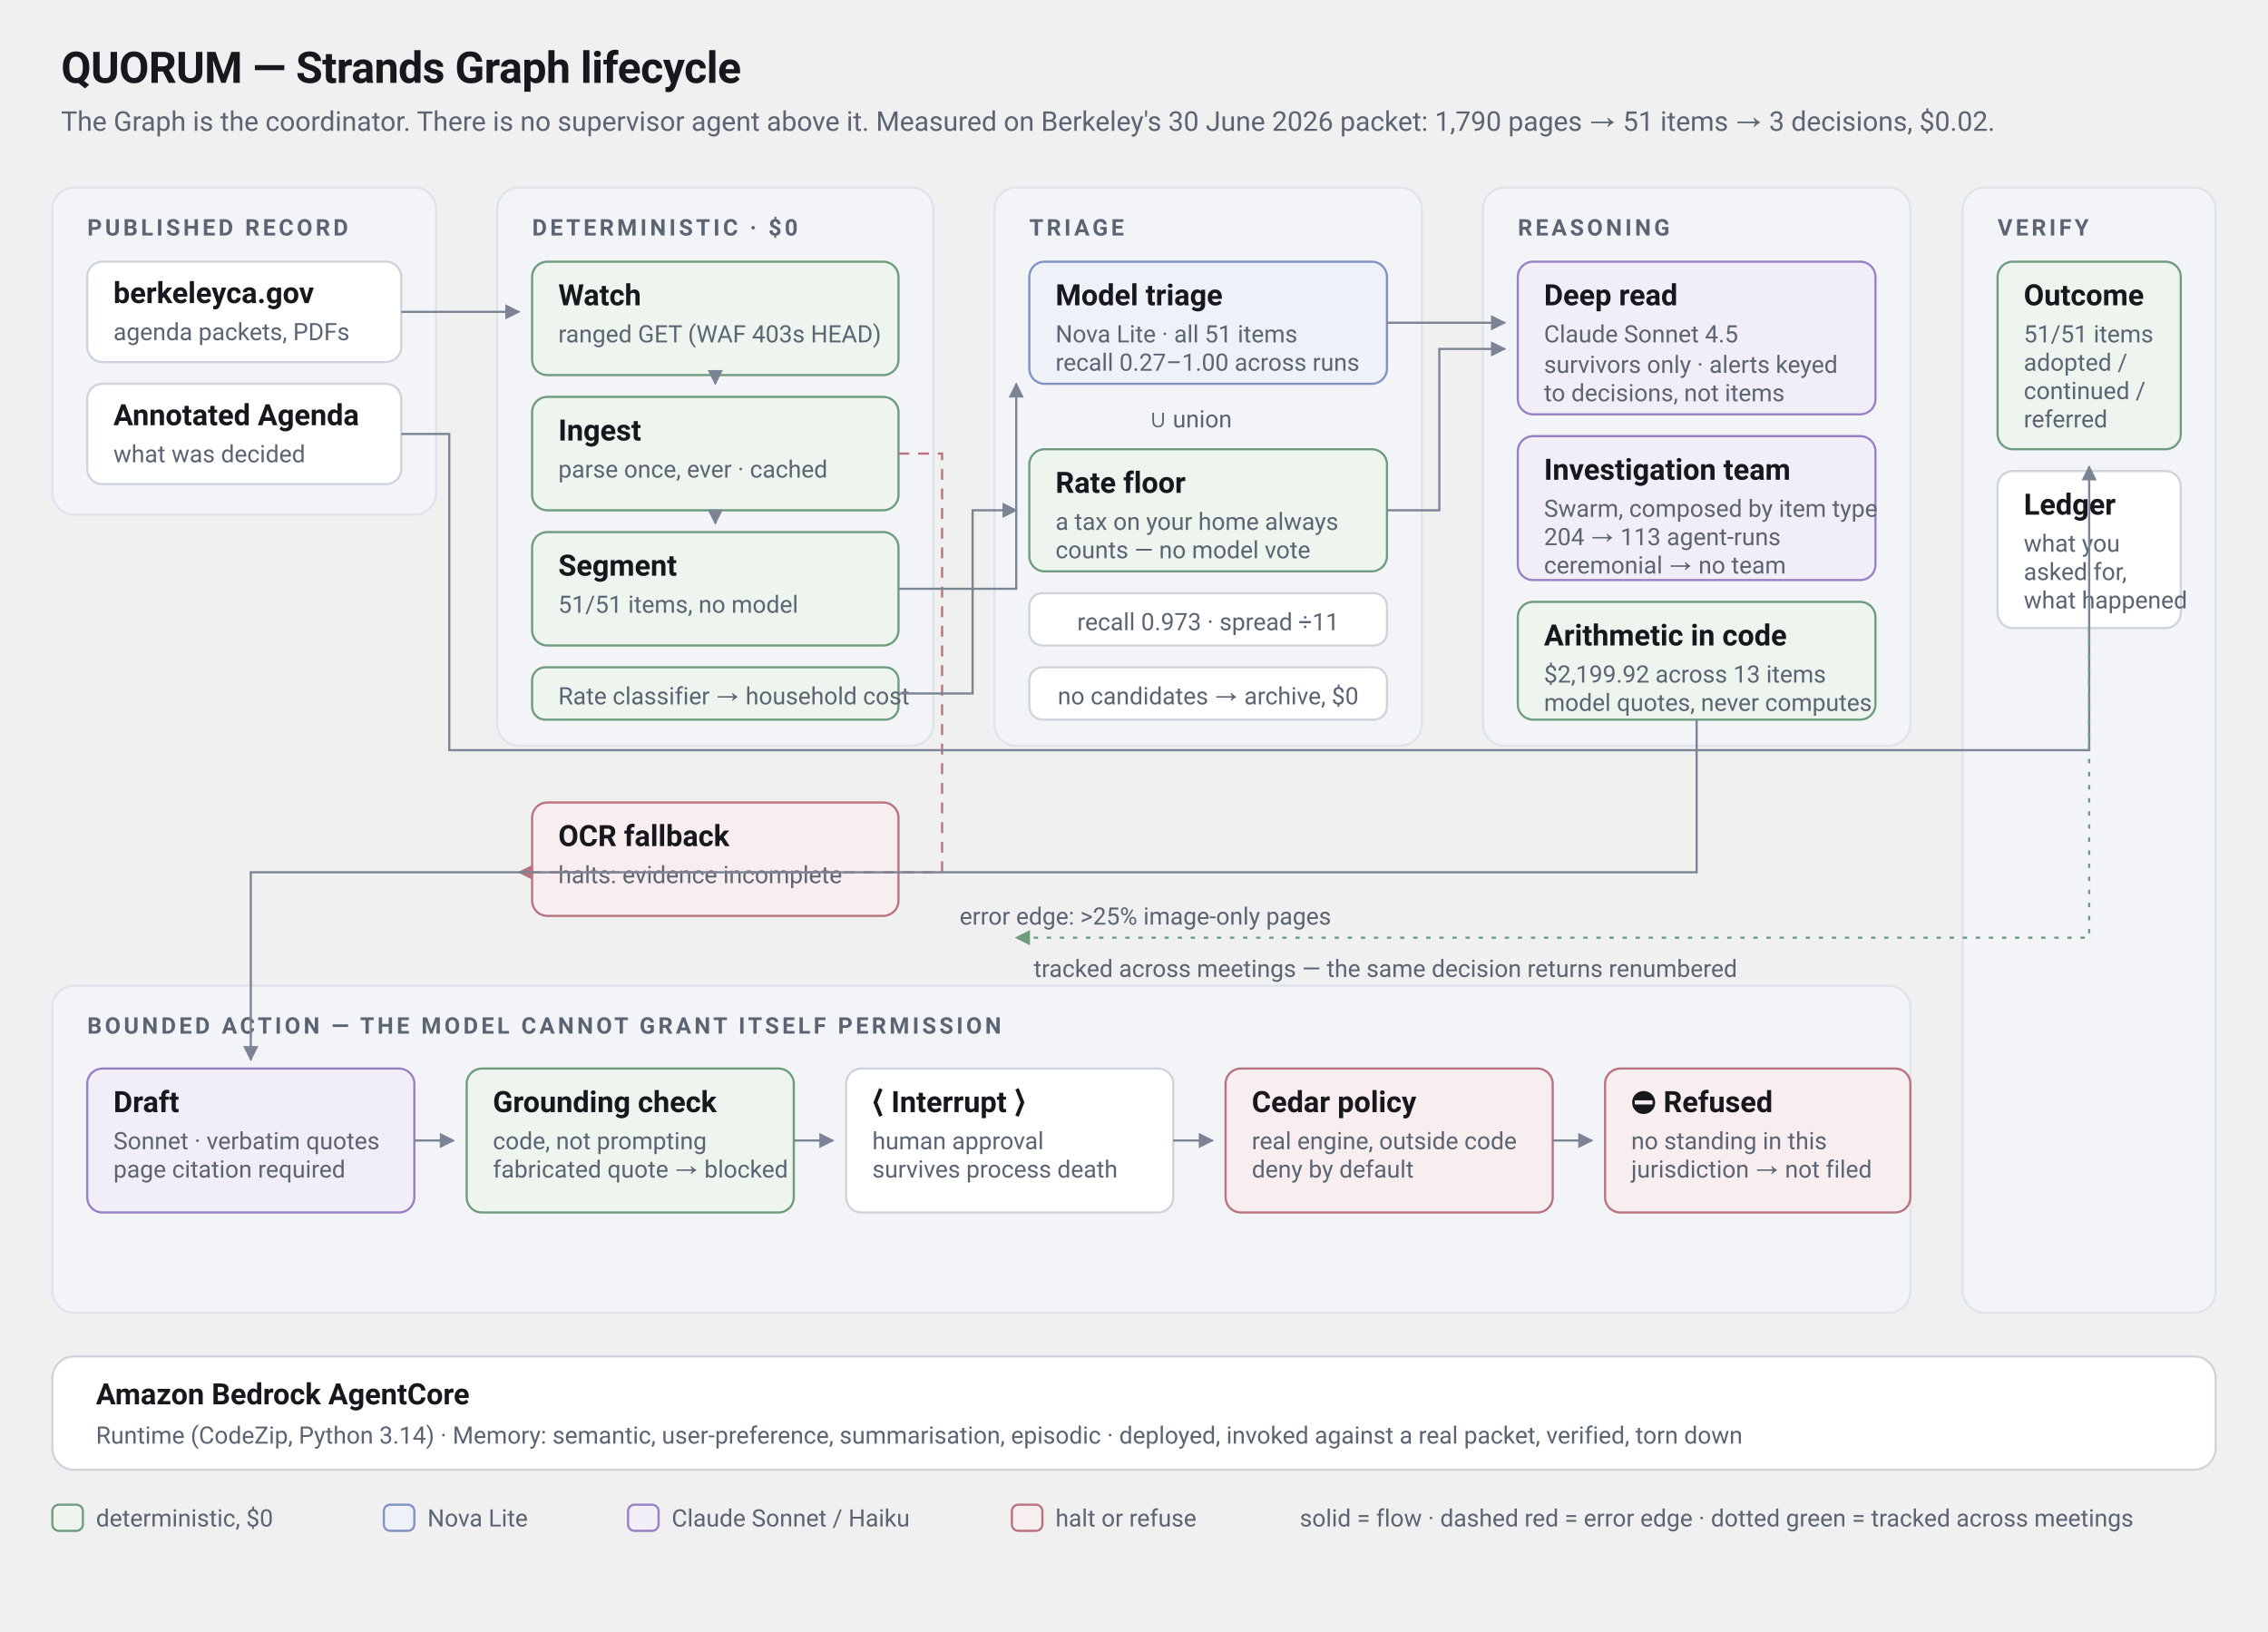
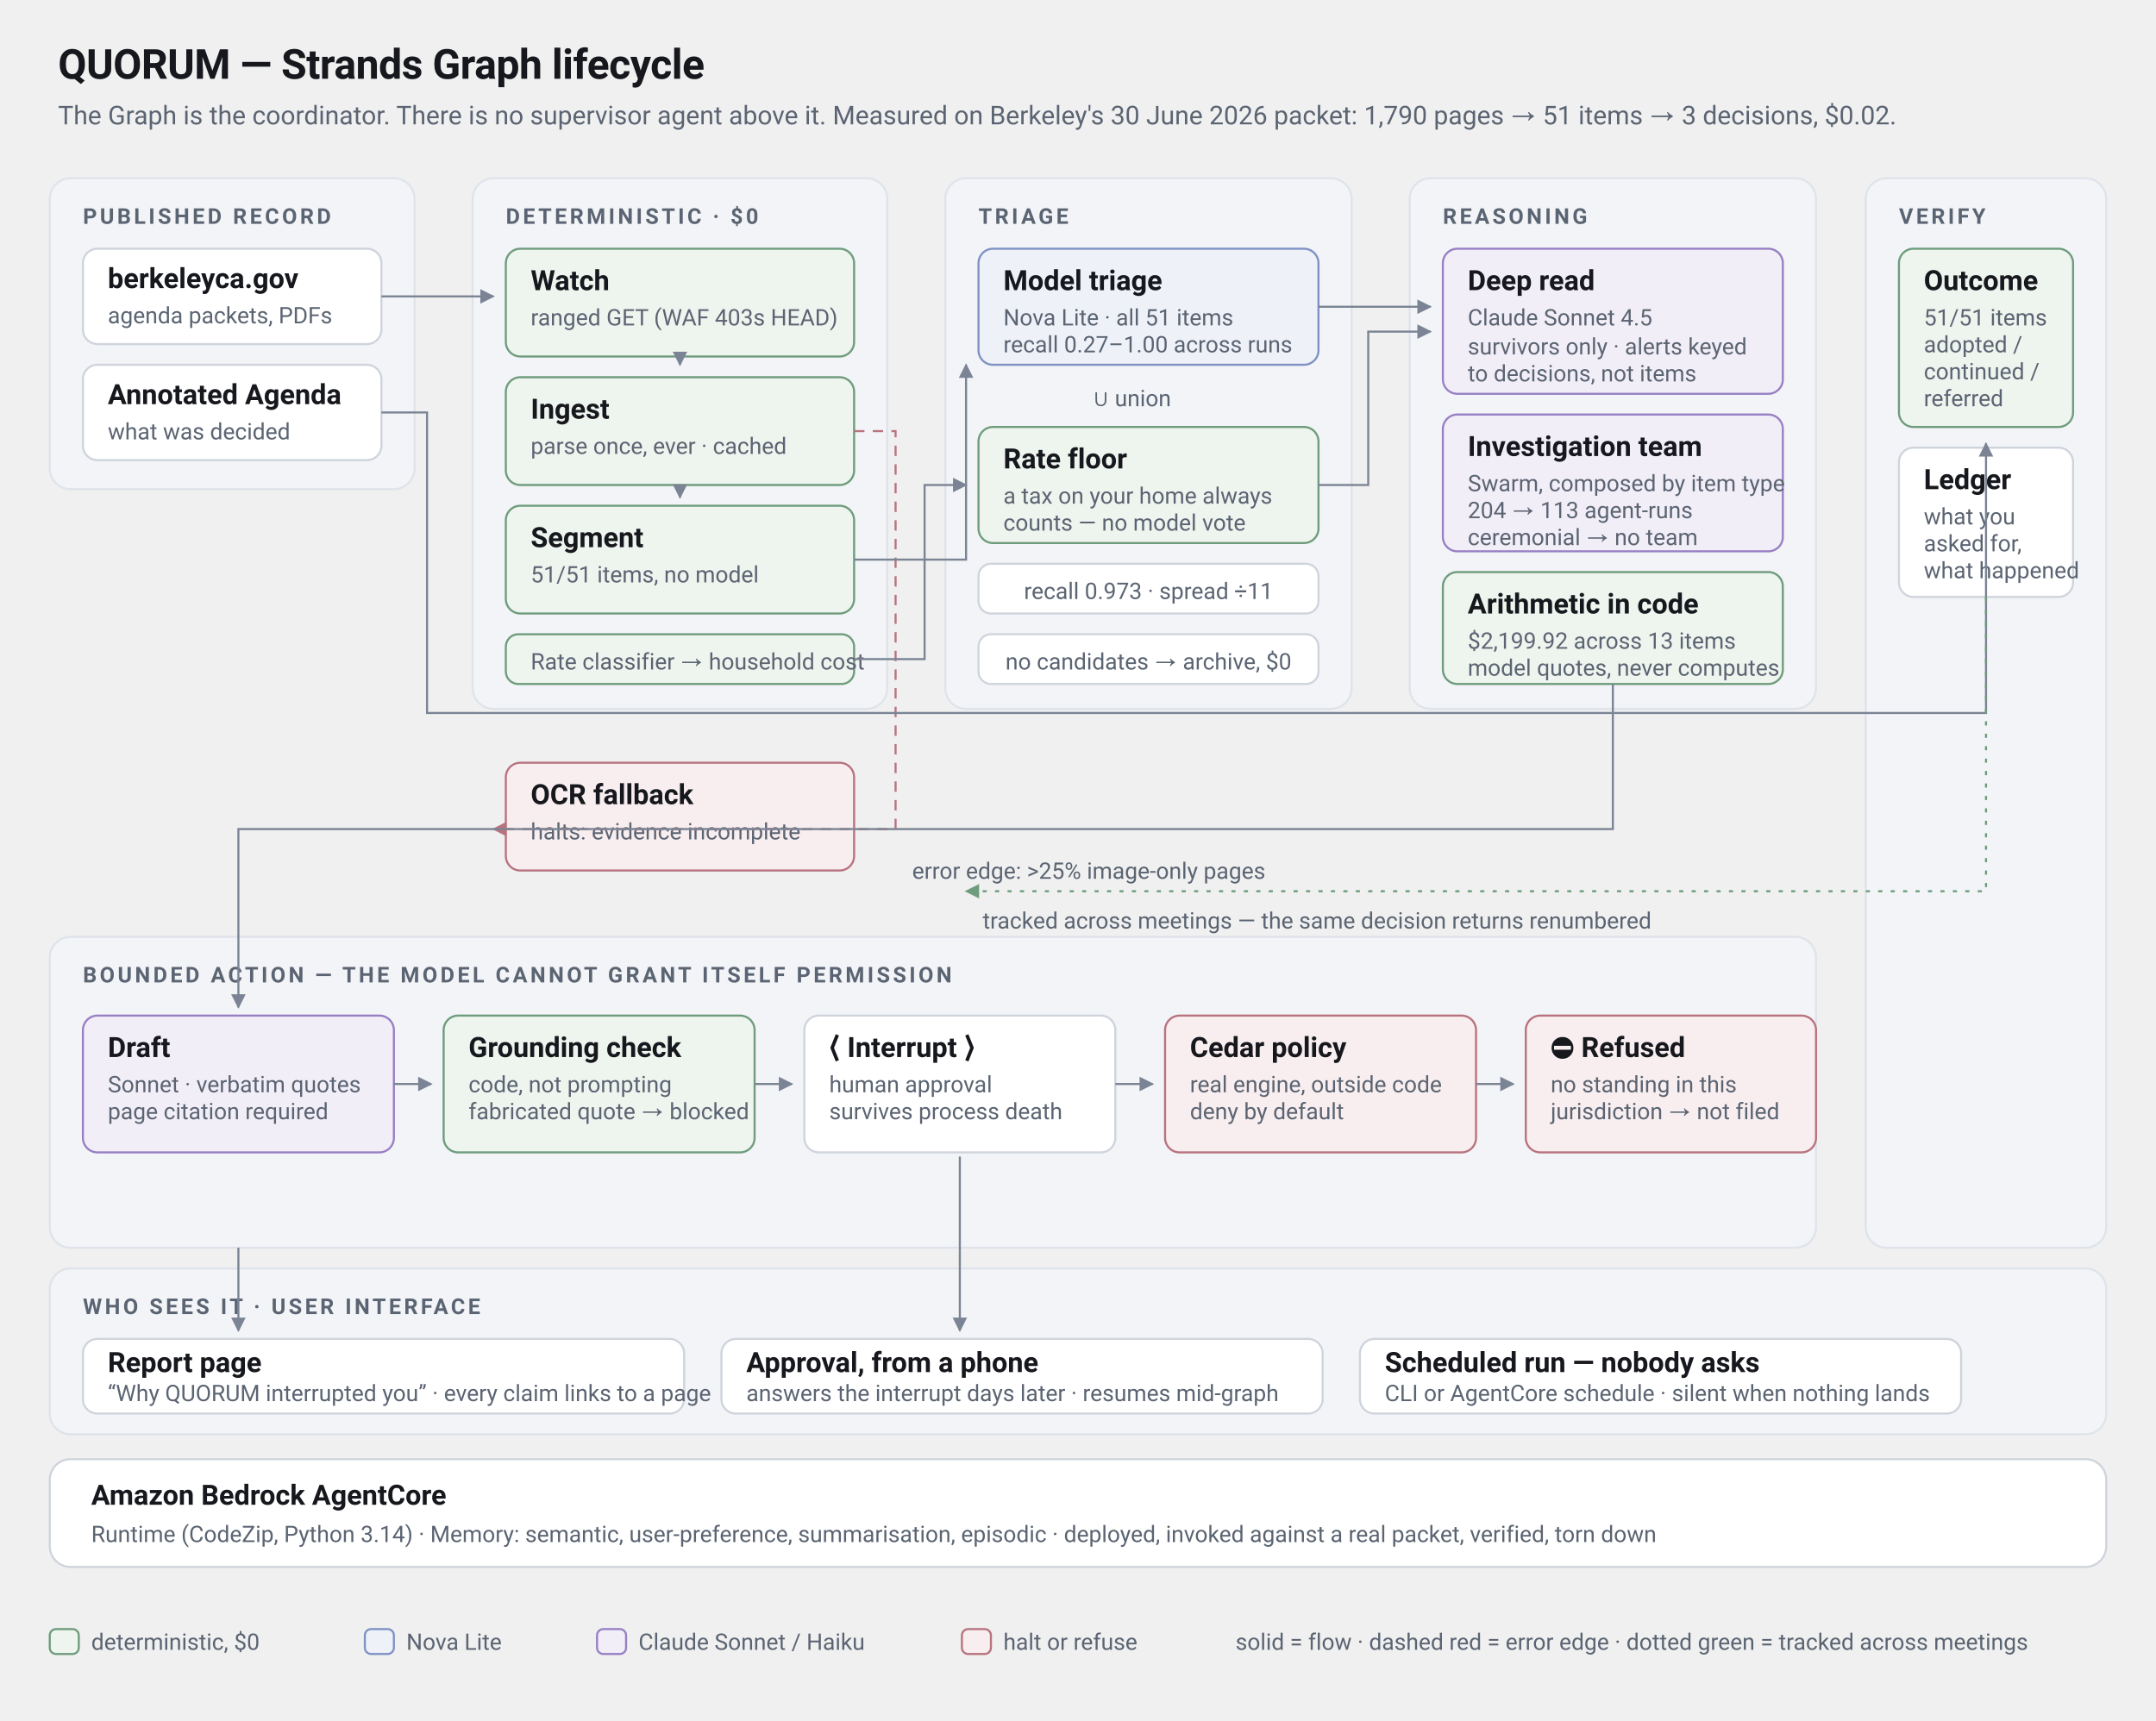
- <svg xmlns="http://www.w3.org/2000/svg" viewBox="0 0 1040 748" width="1040" height="748" font-family="ui-sans-serif, -apple-system, 'Segoe UI', Roboto, Helvetica, Arial, sans-serif" role="img" aria-label="QUORUM architecture: a Strands Graph from watching published packets through to verifying outcomes, showing which stages are deterministic and which call a model.">
+ <svg xmlns="http://www.w3.org/2000/svg" viewBox="0 0 1040 830" width="1040" height="830" font-family="ui-sans-serif, -apple-system, 'Segoe UI', Roboto, Helvetica, Arial, sans-serif" role="img" aria-label="QUORUM architecture: a Strands Graph from watching published packets through to verifying outcomes, showing which stages are deterministic and which call a model.">
  <style>
  :root { color-scheme: light dark; }
  .ink   { fill: #16181d; }
  .muted { fill: #5b6472; }
  .panel { fill: #ffffff; stroke: #cfd4dc; }
  .zone  { fill: #f2f4f7; stroke: #dfe3ea; }
  .free  { fill: #eef4ee; stroke: #6f9c7d; }
  .cheap { fill: #eef1f8; stroke: #7f92c4; }
  .deep  { fill: #f2eef8; stroke: #9880c4; }
  .gate  { fill: #f8eeef; stroke: #b8737f; }
  .edge  { stroke: #7b8494; fill: none; }
  .edge-err { stroke: #b8737f; fill: none; stroke-dasharray: 5 4; }
  .edge-loop { stroke: #6f9c7d; fill: none; stroke-dasharray: 2 4; }
  .arrow { fill: #7b8494; }
  .arrow-err { fill: #b8737f; }
  .arrow-loop { fill: #6f9c7d; }
  text { font-size: 13px; }
  .t-title { font-size: 20px; font-weight: 700; letter-spacing: -.2px; }
  .t-sub { font-size: 12.5px; }
  .t-node { font-size: 13.5px; font-weight: 650; }
  .t-meta { font-size: 11px; }
  .t-zone { font-size: 10.5px; font-weight: 700; letter-spacing: 1.4px; }
  .t-edge { font-size: 11px; }
  @media (prefers-color-scheme: dark) {
    .ink   { fill: #e8e9ec; }
    .muted { fill: #99a2b0; }
    .panel { fill: #1e222a; stroke: #39404b; }
    .zone  { fill: #191d24; stroke: #333a45; }
    .free  { fill: #1b2620; stroke: #6f9c7d; }
    .cheap { fill: #1c2130; stroke: #8ea1d2; }
    .deep  { fill: #241f30; stroke: #a993d0; }
    .gate  { fill: #2b1f23; stroke: #cf8b96; }
    .edge  { stroke: #8b94a4; }
    .arrow { fill: #8b94a4; }
    .edge-err { stroke: #cf8b96; }
    .arrow-err { fill: #cf8b96; }
    .edge-loop { stroke: #7fae8d; }
    .arrow-loop { fill: #7fae8d; }
  }
</style>
  <defs>
    <marker id="a" viewBox="0 0 10 10" refX="9" refY="5" markerWidth="7" markerHeight="7" orient="auto-start-reverse">
      <path d="M0,0 L10,5 L0,10 z" class="arrow" />
    </marker>
    <marker id="ae" viewBox="0 0 10 10" refX="9" refY="5" markerWidth="7" markerHeight="7" orient="auto-start-reverse">
      <path d="M0,0 L10,5 L0,10 z" class="arrow-err" />
    </marker>
    <marker id="al" viewBox="0 0 10 10" refX="9" refY="5" markerWidth="7" markerHeight="7" orient="auto-start-reverse">
      <path d="M0,0 L10,5 L0,10 z" class="arrow-loop" />
    </marker>
  </defs>
  <text x="28" y="38" class="ink t-title">QUORUM — Strands Graph lifecycle</text>
  <text x="28" y="60" class="muted t-sub">The Graph is the coordinator. There is no supervisor agent above it. Measured on Berkeley's 30 June 2026 packet: 1,790 pages → 51 items → 3 decisions, $0.02.</text>
  <rect x="24" y="86" width="176" height="150" rx="10" class="zone" />
  <text x="40" y="108" class="muted t-zone">PUBLISHED RECORD</text>
  <rect x="40" y="120" width="144" height="46" rx="7" class="panel" />
  <text x="52" y="139" class="ink t-node">berkeleyca.gov</text>
  <text x="52" y="156" class="muted t-meta">agenda packets, PDFs</text>
  <rect x="40" y="176" width="144" height="46" rx="7" class="panel" />
  <text x="52" y="195" class="ink t-node">Annotated Agenda</text>
  <text x="52" y="212" class="muted t-meta">what was decided</text>
  <rect x="228" y="86" width="200" height="256" rx="10" class="zone" />
  <text x="244" y="108" class="muted t-zone">DETERMINISTIC · $0</text>
  <rect x="244" y="120" width="168" height="52" rx="7" class="free" />
  <text x="256" y="140" class="ink t-node">Watch</text>
  <text x="256" y="157" class="muted t-meta">ranged GET (WAF 403s HEAD)</text>
  <rect x="244" y="182" width="168" height="52" rx="7" class="free" />
  <text x="256" y="202" class="ink t-node">Ingest</text>
  <text x="256" y="219" class="muted t-meta">parse once, ever · cached</text>
  <rect x="244" y="244" width="168" height="52" rx="7" class="free" />
  <text x="256" y="264" class="ink t-node">Segment</text>
  <text x="256" y="281" class="muted t-meta">51/51 items, no model</text>
  <rect x="244" y="306" width="168" height="24" rx="6" class="free" />
  <text x="256" y="323" class="muted t-meta">Rate classifier → household cost</text>
  <rect x="244" y="368" width="168" height="52" rx="7" class="gate" />
  <text x="256" y="388" class="ink t-node">OCR fallback</text>
  <text x="256" y="405" class="muted t-meta">halts: evidence incomplete</text>
  <rect x="456" y="86" width="196" height="256" rx="10" class="zone" />
  <text x="472" y="108" class="muted t-zone">TRIAGE</text>
  <rect x="472" y="120" width="164" height="56" rx="7" class="cheap" />
  <text x="484" y="140" class="ink t-node">Model triage</text>
  <text x="484" y="157" class="muted t-meta">Nova Lite · all 51 items</text>
  <text x="484" y="170" class="muted t-meta">recall 0.27–1.00 across runs</text>
  <text x="546" y="196" class="muted t-meta" text-anchor="middle">∪ union</text>
  <rect x="472" y="206" width="164" height="56" rx="7" class="free" />
  <text x="484" y="226" class="ink t-node">Rate floor</text>
  <text x="484" y="243" class="muted t-meta">a tax on your home always</text>
  <text x="484" y="256" class="muted t-meta">counts — no model vote</text>
  <rect x="472" y="272" width="164" height="24" rx="6" class="panel" />
  <text x="554" y="289" class="muted t-meta" text-anchor="middle">recall 0.973 · spread ÷11</text>
  <rect x="472" y="306" width="164" height="24" rx="6" class="panel" />
  <text x="554" y="323" class="muted t-meta" text-anchor="middle">no candidates → archive, $0</text>
  <rect x="680" y="86" width="196" height="256" rx="10" class="zone" />
  <text x="696" y="108" class="muted t-zone">REASONING</text>
  <rect x="696" y="120" width="164" height="70" rx="7" class="deep" />
  <text x="708" y="140" class="ink t-node">Deep read</text>
  <text x="708" y="157" class="muted t-meta">Claude Sonnet 4.5</text>
  <text x="708" y="171" class="muted t-meta">survivors only · alerts keyed</text>
  <text x="708" y="184" class="muted t-meta">to decisions, not items</text>
  <rect x="696" y="200" width="164" height="66" rx="7" class="deep" />
  <text x="708" y="220" class="ink t-node">Investigation team</text>
  <text x="708" y="237" class="muted t-meta">Swarm, composed by item type</text>
  <text x="708" y="250" class="muted t-meta">204 → 113 agent-runs</text>
  <text x="708" y="263" class="muted t-meta">ceremonial → no team</text>
  <rect x="696" y="276" width="164" height="54" rx="7" class="free" />
  <text x="708" y="296" class="ink t-node">Arithmetic in code</text>
  <text x="708" y="313" class="muted t-meta">$2,199.92 across 13 items</text>
  <text x="708" y="326" class="muted t-meta">model quotes, never computes</text>
  <rect x="24" y="452" width="852" height="150" rx="10" class="zone" />
  <text x="40" y="474" class="muted t-zone">BOUNDED ACTION — THE MODEL CANNOT GRANT ITSELF PERMISSION</text>
  <rect x="40" y="490" width="150" height="66" rx="7" class="deep" />
  <text x="52" y="510" class="ink t-node">Draft</text>
  <text x="52" y="527" class="muted t-meta">Sonnet · verbatim quotes</text>
  <text x="52" y="540" class="muted t-meta">page citation required</text>
  <rect x="214" y="490" width="150" height="66" rx="7" class="free" />
  <text x="226" y="510" class="ink t-node">Grounding check</text>
  <text x="226" y="527" class="muted t-meta">code, not prompting</text>
  <text x="226" y="540" class="muted t-meta">fabricated quote → blocked</text>
  <rect x="388" y="490" width="150" height="66" rx="7" class="panel" />
  <text x="400" y="510" class="ink t-node">⟨ Interrupt ⟩</text>
  <text x="400" y="527" class="muted t-meta">human approval</text>
  <text x="400" y="540" class="muted t-meta">survives process death</text>
  <rect x="562" y="490" width="150" height="66" rx="7" class="gate" />
  <text x="574" y="510" class="ink t-node">Cedar policy</text>
  <text x="574" y="527" class="muted t-meta">real engine, outside code</text>
  <text x="574" y="540" class="muted t-meta">deny by default</text>
  <rect x="736" y="490" width="140" height="66" rx="7" class="gate" />
  <text x="748" y="510" class="ink t-node">⛔ Refused</text>
  <text x="748" y="527" class="muted t-meta">no standing in this</text>
  <text x="748" y="540" class="muted t-meta">jurisdiction → not filed</text>
  <rect x="900" y="86" width="116" height="516" rx="10" class="zone" />
  <text x="916" y="108" class="muted t-zone">VERIFY</text>
  <rect x="916" y="120" width="84" height="86" rx="7" class="free" />
  <text x="928" y="140" class="ink t-node">Outcome</text>
  <text x="928" y="157" class="muted t-meta">51/51 items</text>
  <text x="928" y="170" class="muted t-meta">adopted /</text>
  <text x="928" y="183" class="muted t-meta">continued /</text>
  <text x="928" y="196" class="muted t-meta">referred</text>
  <rect x="916" y="216" width="84" height="72" rx="7" class="panel" />
  <text x="928" y="236" class="ink t-node">Ledger</text>
  <text x="928" y="253" class="muted t-meta">what you</text>
  <text x="928" y="266" class="muted t-meta">asked for,</text>
  <text x="928" y="279" class="muted t-meta">what happened</text>
-   <rect x="24" y="622" width="992" height="52" rx="10" class="panel" />
-   <text x="44" y="644" class="ink t-node">Amazon Bedrock AgentCore</text>
-   <text x="44" y="662" class="muted t-meta">Runtime (CodeZip, Python 3.14) · Memory: semantic, user-preference, summarisation, episodic · deployed, invoked against a real packet, verified, torn down</text>
+   <rect x="24" y="612" width="992" height="80" rx="10" class="zone" />
+   <text x="40" y="634" class="muted t-zone">WHO SEES IT · USER INTERFACE</text>
+   <rect x="40" y="646" width="290" height="36" rx="7" class="panel" />
+   <text x="52" y="662" class="ink t-node">Report page</text>
+   <text x="52" y="676" class="muted t-meta">“Why QUORUM interrupted you” · every claim links to a page</text>
+   <rect x="348" y="646" width="290" height="36" rx="7" class="panel" />
+   <text x="360" y="662" class="ink t-node">Approval, from a phone</text>
+   <text x="360" y="676" class="muted t-meta">answers the interrupt days later · resumes mid-graph</text>
+   <rect x="656" y="646" width="290" height="36" rx="7" class="panel" />
+   <text x="668" y="662" class="ink t-node">Scheduled run — nobody asks</text>
+   <text x="668" y="676" class="muted t-meta">CLI or AgentCore schedule · silent when nothing lands</text>
+   <path d="M115 602 L115 642" class="edge" marker-end="url(#a)" />
+   <path d="M463 558 L463 642" class="edge" marker-end="url(#a)" />
+   <rect x="24" y="704" width="992" height="52" rx="10" class="panel" />
+   <text x="44" y="726" class="ink t-node">Amazon Bedrock AgentCore</text>
+   <text x="44" y="744" class="muted t-meta">Runtime (CodeZip, Python 3.14) · Memory: semantic, user-preference, summarisation, episodic · deployed, invoked against a real packet, verified, torn down</text>
  <path d="M184 143 L238 143" class="edge" marker-end="url(#a)" />
  <path d="M328 172 L328 176" class="edge" marker-end="url(#a)" />
  <path d="M328 234 L328 240" class="edge" marker-end="url(#a)" />
  <path d="M412 208 L432 208 L432 400 L238 400" class="edge-err" marker-end="url(#ae)" />
  <text x="440" y="424" class="muted t-edge">error edge: &gt;25% image-only pages</text>
  <path d="M412 270 L466 270 L466 176" class="edge" marker-end="url(#a)" />
  <path d="M412 318 L446 318 L446 234 L466 234" class="edge" marker-end="url(#a)" />
  <path d="M636 148 L690 148" class="edge" marker-end="url(#a)" />
  <path d="M636 234 L660 234 L660 160 L690 160" class="edge" marker-end="url(#a)" />
  <path d="M778 330 L778 400 L115 400 L115 486" class="edge" marker-end="url(#a)" />
  <path d="M190 523 L208 523" class="edge" marker-end="url(#a)" />
  <path d="M364 523 L382 523" class="edge" marker-end="url(#a)" />
  <path d="M538 523 L556 523" class="edge" marker-end="url(#a)" />
  <path d="M712 523 L730 523" class="edge" marker-end="url(#a)" />
  <path d="M184 199 L206 199 L206 344 L958 344 L958 214" class="edge" marker-end="url(#a)" />
  <path d="M958 288 L958 430 L466 430" class="edge-loop" marker-end="url(#al)" />
  <text x="474" y="448" class="muted t-edge">tracked across meetings — the same decision returns renumbered</text>
-   <rect x="24" y="690" width="14" height="12" rx="3" class="free" />
-   <text x="44" y="700" class="muted t-meta">deterministic, $0</text>
-   <rect x="176" y="690" width="14" height="12" rx="3" class="cheap" />
-   <text x="196" y="700" class="muted t-meta">Nova Lite</text>
-   <rect x="288" y="690" width="14" height="12" rx="3" class="deep" />
-   <text x="308" y="700" class="muted t-meta">Claude Sonnet / Haiku</text>
-   <rect x="464" y="690" width="14" height="12" rx="3" class="gate" />
-   <text x="484" y="700" class="muted t-meta">halt or refuse</text>
-   <text x="596" y="700" class="muted t-meta">solid = flow · dashed red = error edge · dotted green = tracked across meetings</text>
+   <rect x="24" y="786" width="14" height="12" rx="3" class="free" />
+   <text x="44" y="796" class="muted t-meta">deterministic, $0</text>
+   <rect x="176" y="786" width="14" height="12" rx="3" class="cheap" />
+   <text x="196" y="796" class="muted t-meta">Nova Lite</text>
+   <rect x="288" y="786" width="14" height="12" rx="3" class="deep" />
+   <text x="308" y="796" class="muted t-meta">Claude Sonnet / Haiku</text>
+   <rect x="464" y="786" width="14" height="12" rx="3" class="gate" />
+   <text x="484" y="796" class="muted t-meta">halt or refuse</text>
+   <text x="596" y="796" class="muted t-meta">solid = flow · dashed red = error edge · dotted green = tracked across meetings</text>
</svg>
